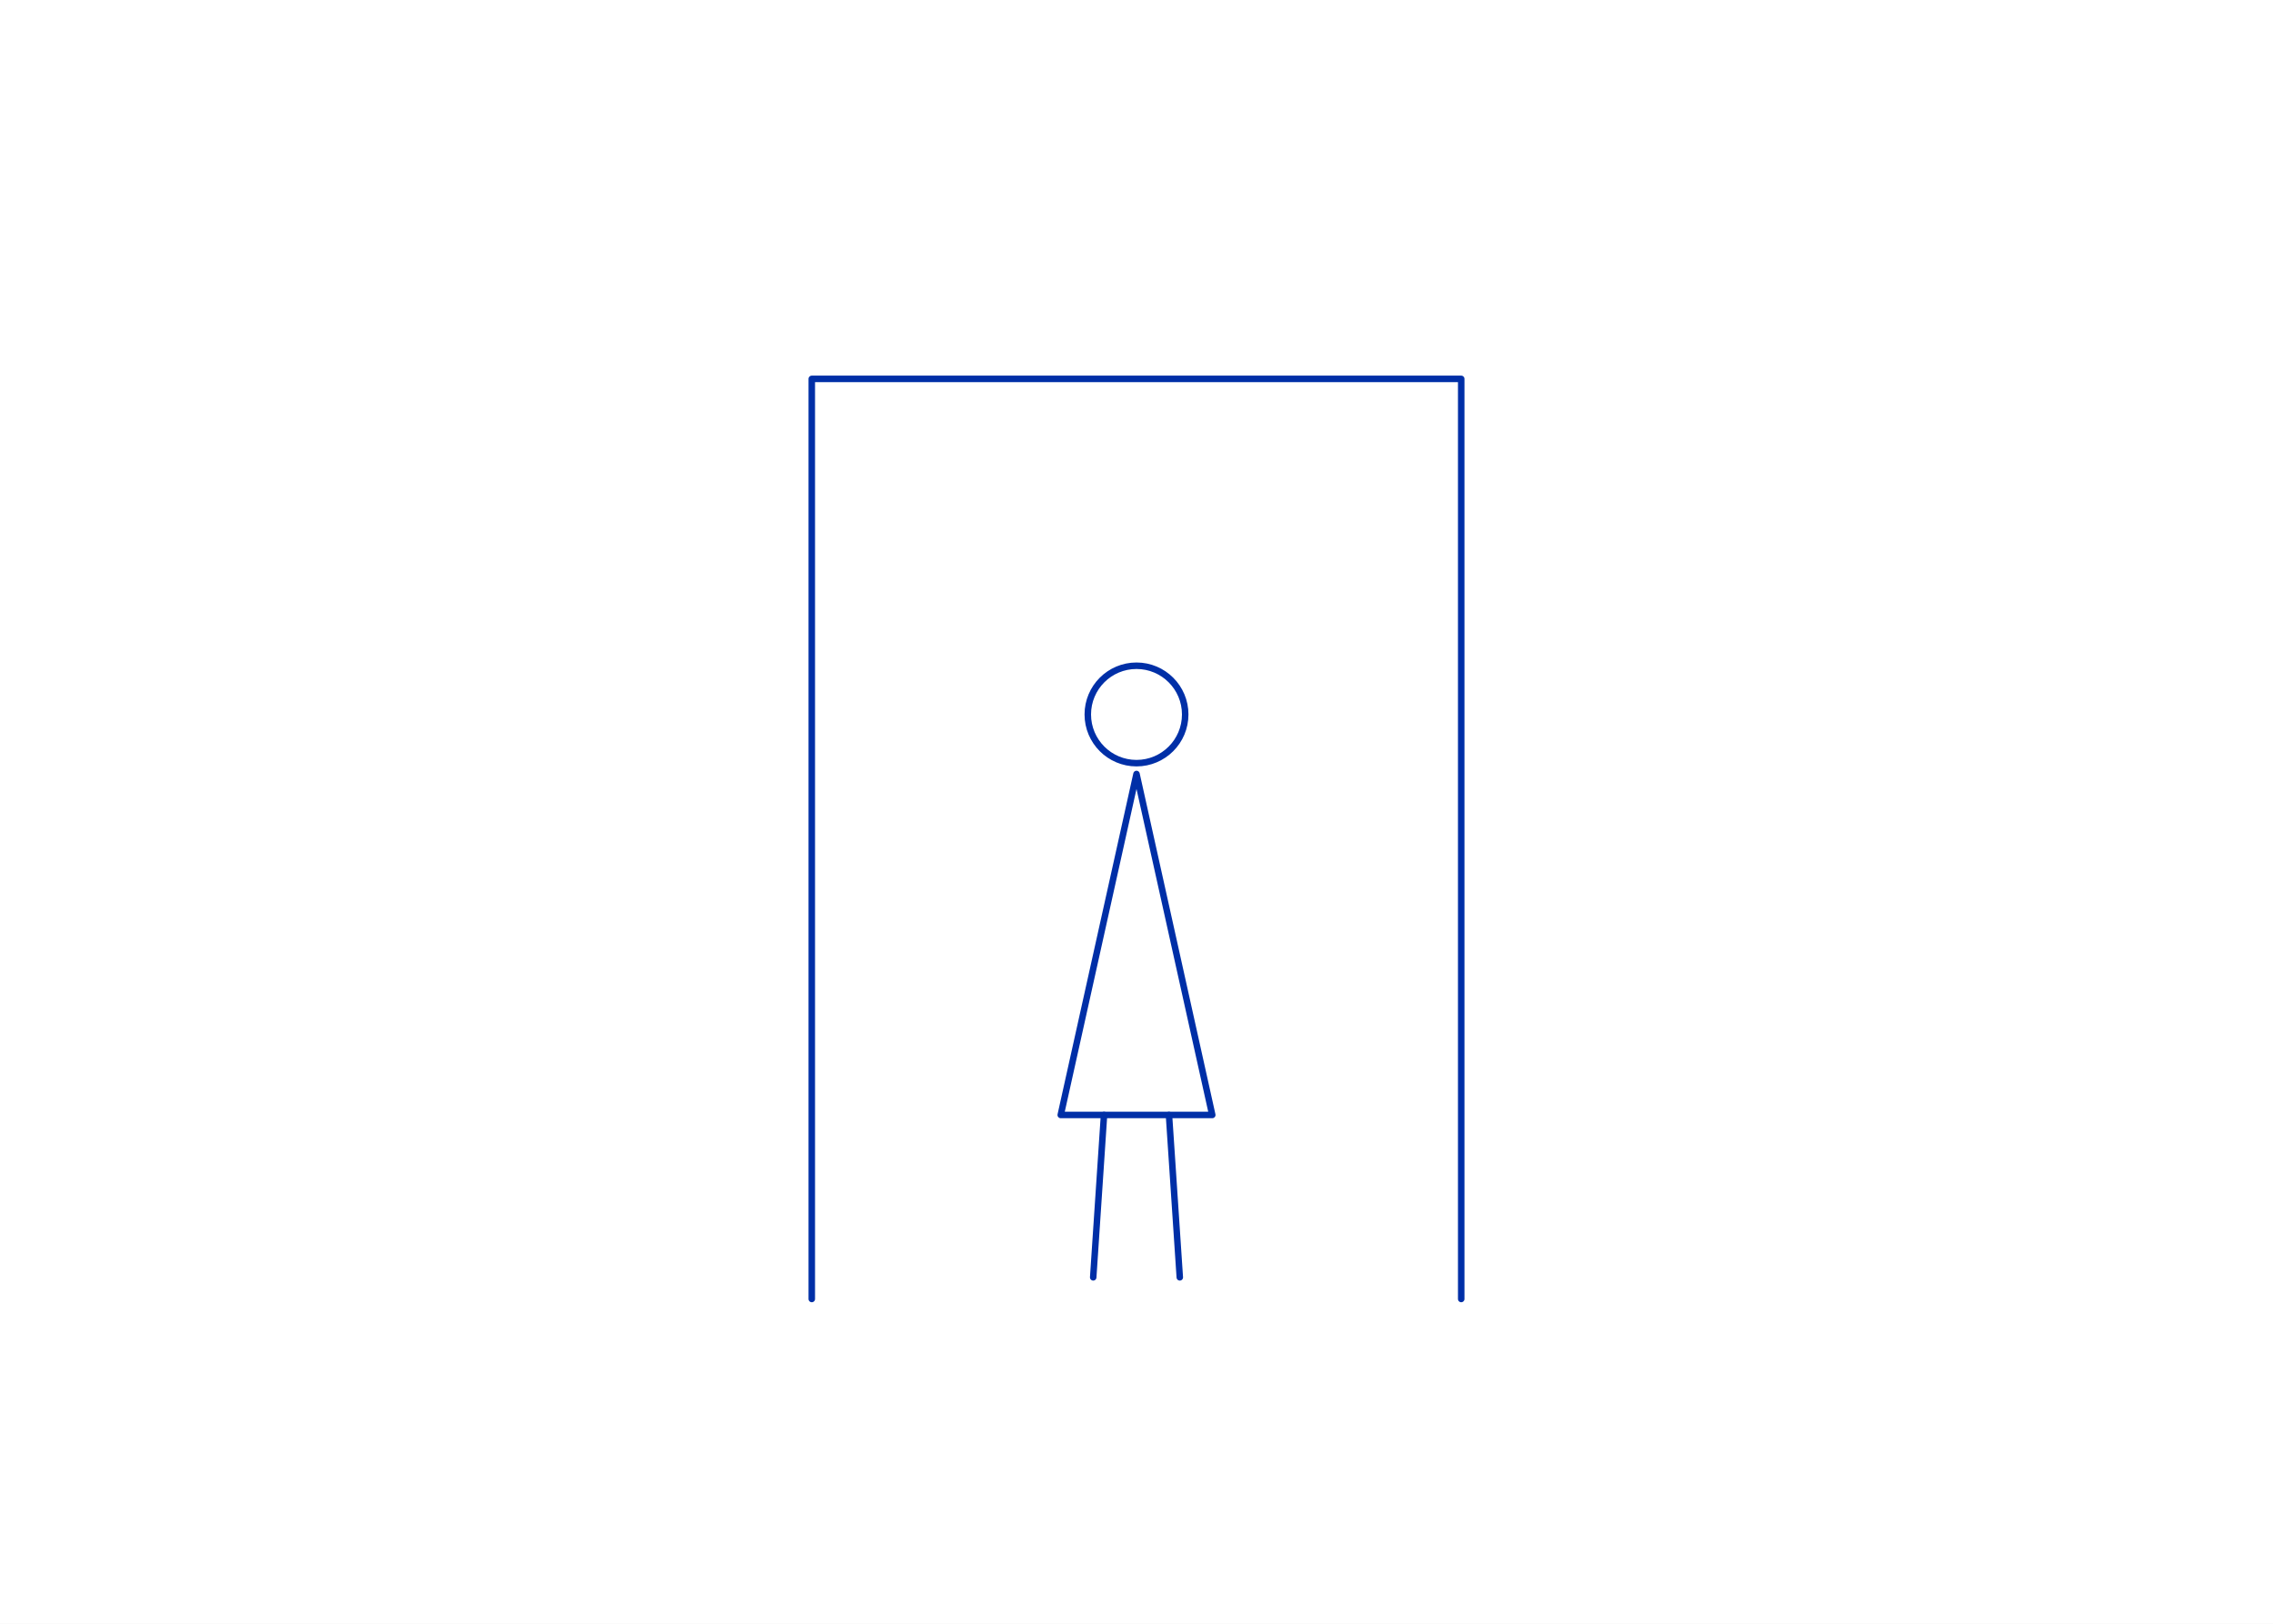
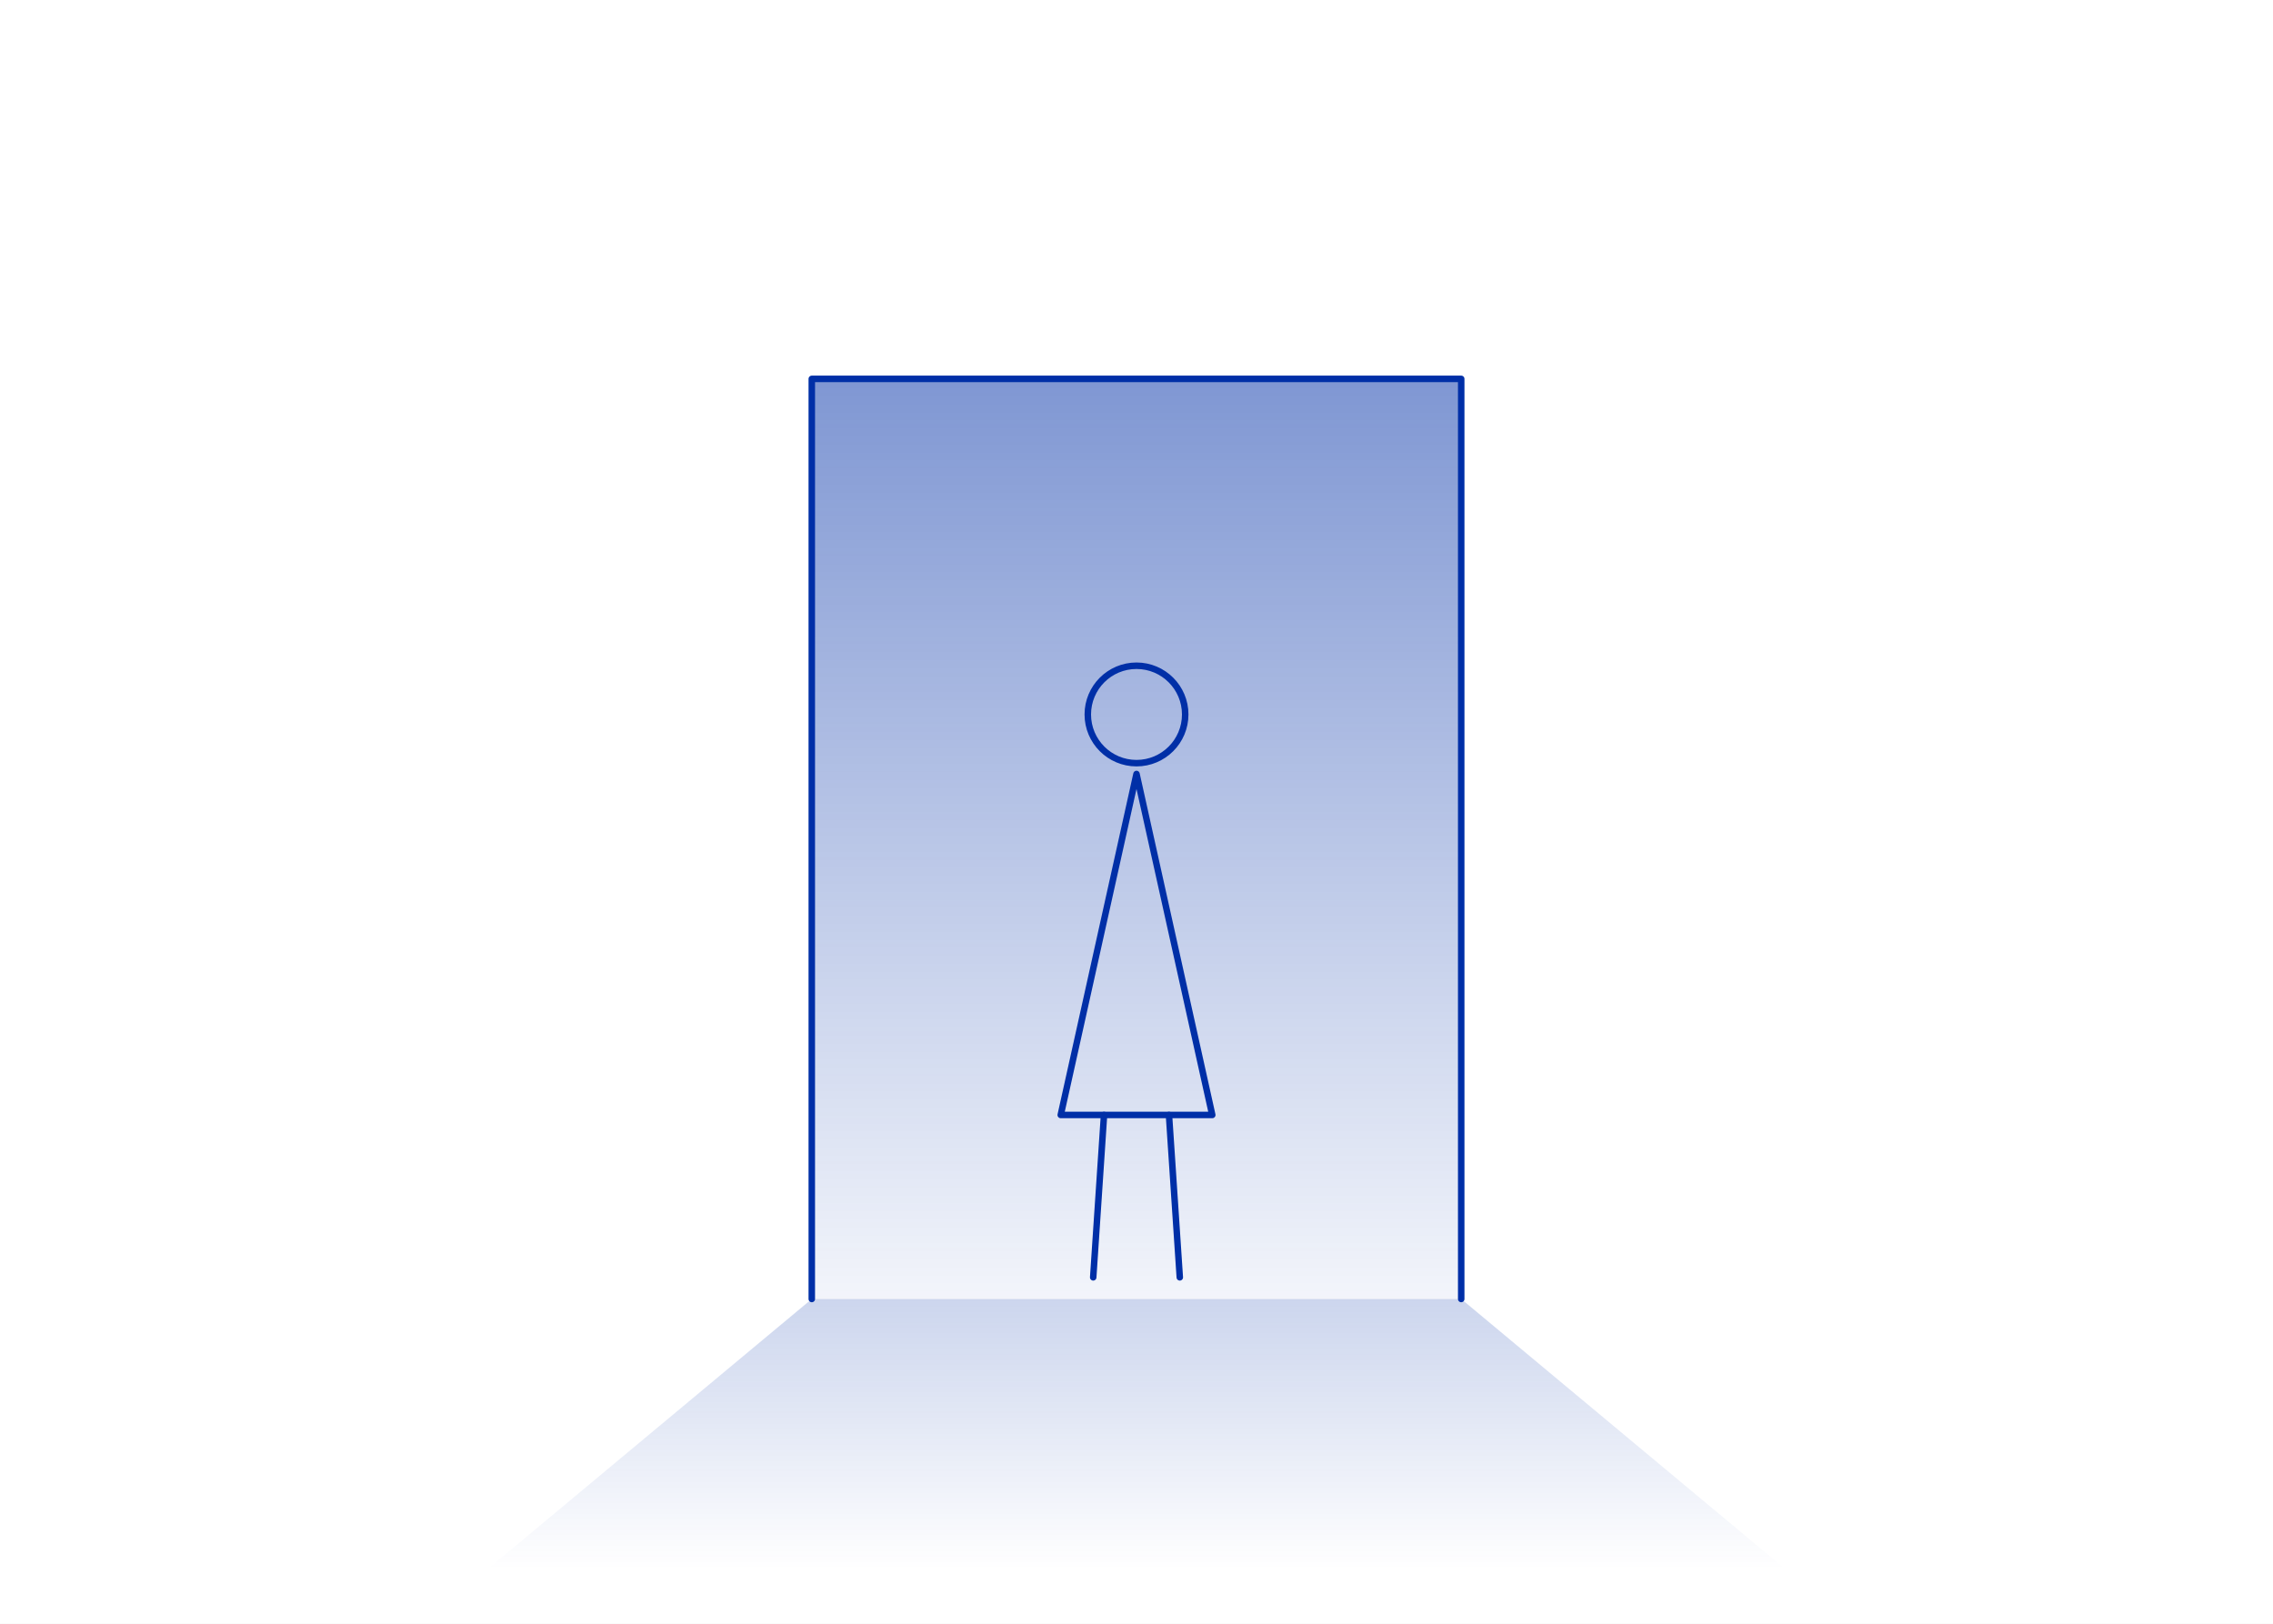
<svg xmlns="http://www.w3.org/2000/svg" viewBox="0 0 420 300" preserveAspectRatio="xMidYMid slice" aria-hidden="true">
+   <defs>
+     <linearGradient id="door" x1="0" y1="0" x2="0" y2="1">
+       <stop offset="0" stop-color="#002FA7" stop-opacity="0.5" />
+       <stop offset="1" stop-color="#002FA7" stop-opacity="0.05" />
+     </linearGradient>
+     <linearGradient id="f" x1="0" y1="0" x2="0" y2="1">
+       <stop offset="0" stop-color="#002FA7" stop-opacity="0.2" />
+       <stop offset="1" stop-color="#002FA7" stop-opacity="0" />
+     </linearGradient>
+   </defs>
  <rect width="420" height="300" fill="#fff" />
+   <rect x="150" y="70" width="120" height="170" fill="url(#door)" />
+   <path d="M150,240 L270,240 L330,290 L90,290 Z" fill="url(#f)" />
  <g fill="none" stroke="#002FA7" stroke-linecap="round" stroke-linejoin="round">
    <path d="M150,240 L150,70 L270,70 L270,240" stroke-width="1.2" stroke-opacity="1.0" vector-effect="non-scaling-stroke" />
    <circle cx="210.0" cy="132.0" r="9.0" stroke-width="1.2" stroke-opacity="1.0" vector-effect="non-scaling-stroke" />
    <path d="M210,143 L196,206 L224,206 Z" stroke-width="1.2" stroke-opacity="1.0" vector-effect="non-scaling-stroke" />
    <path d="M204,206 L202,236 M216,206 L218,236" stroke-width="1.2" stroke-opacity="1.0" vector-effect="non-scaling-stroke" />
  </g>
</svg>
